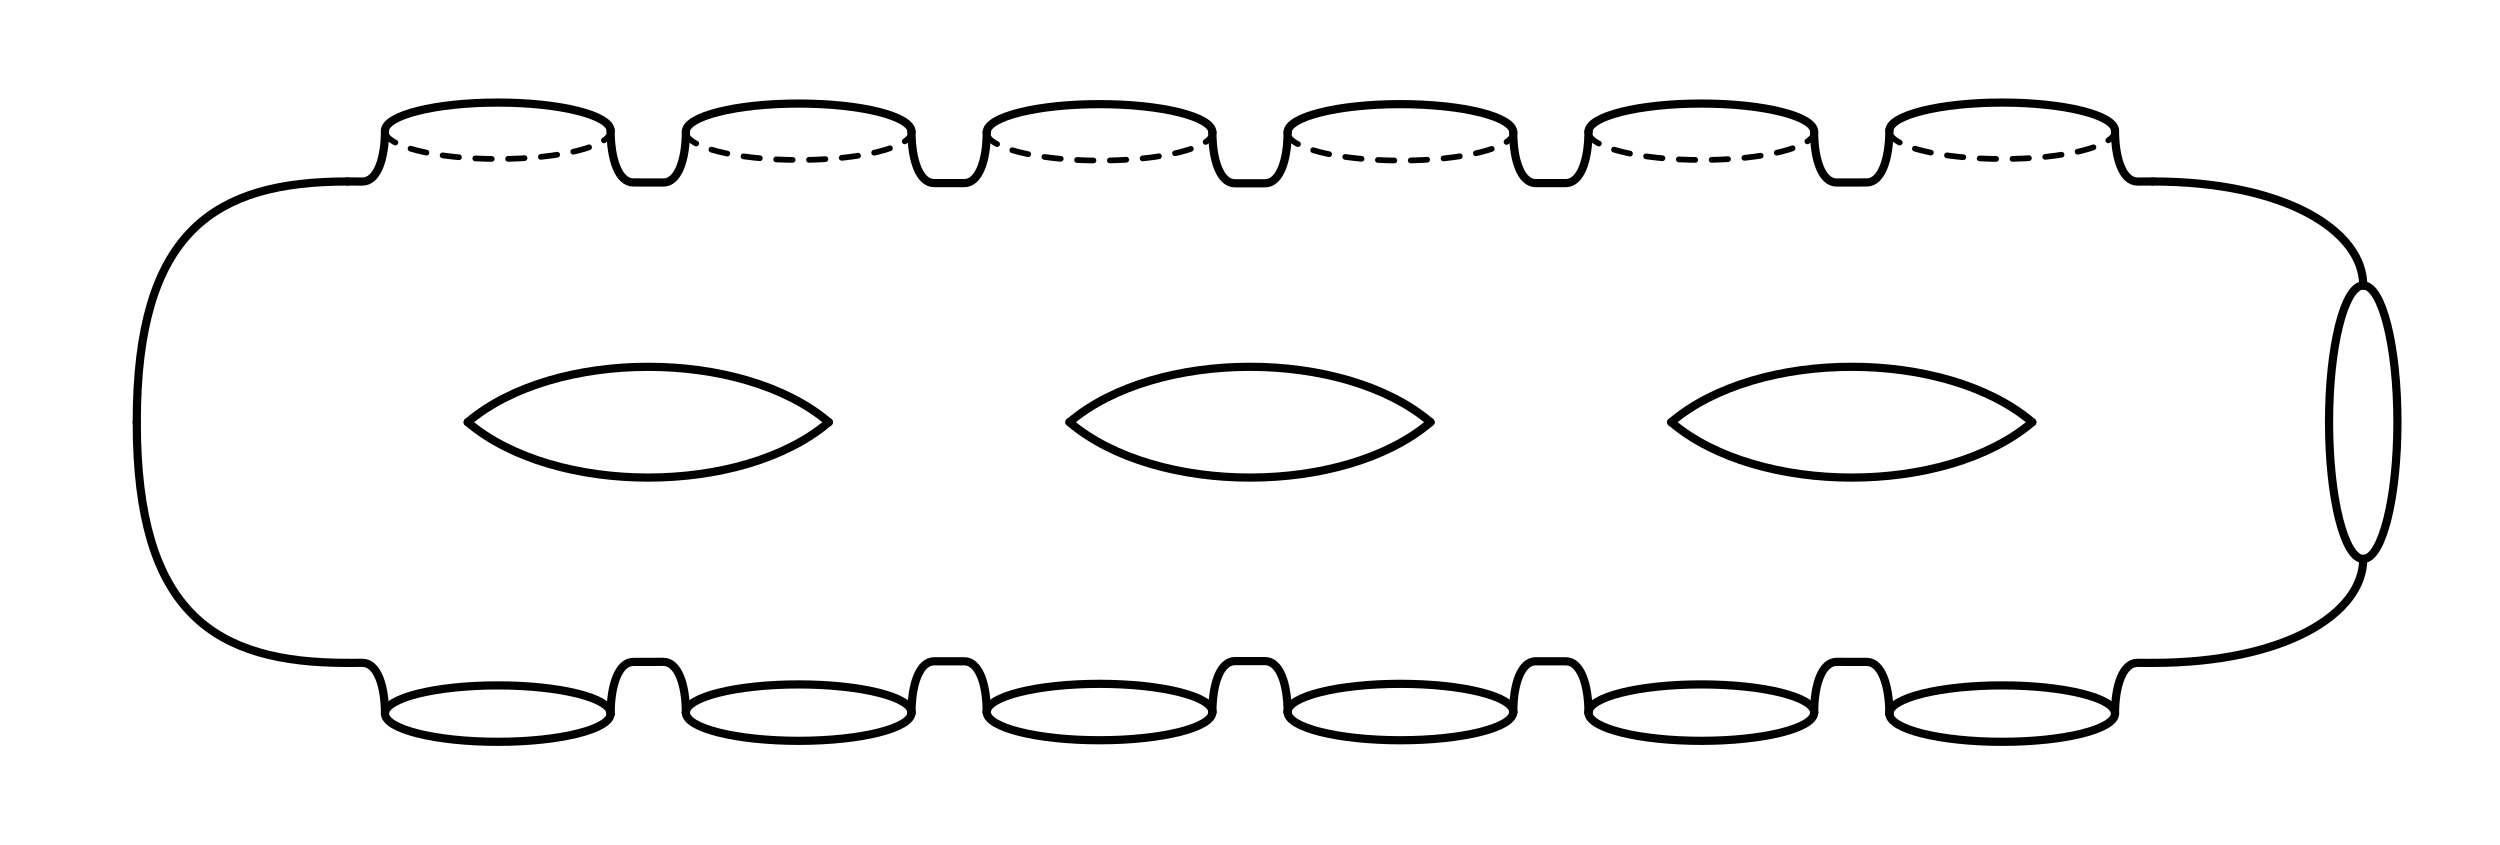
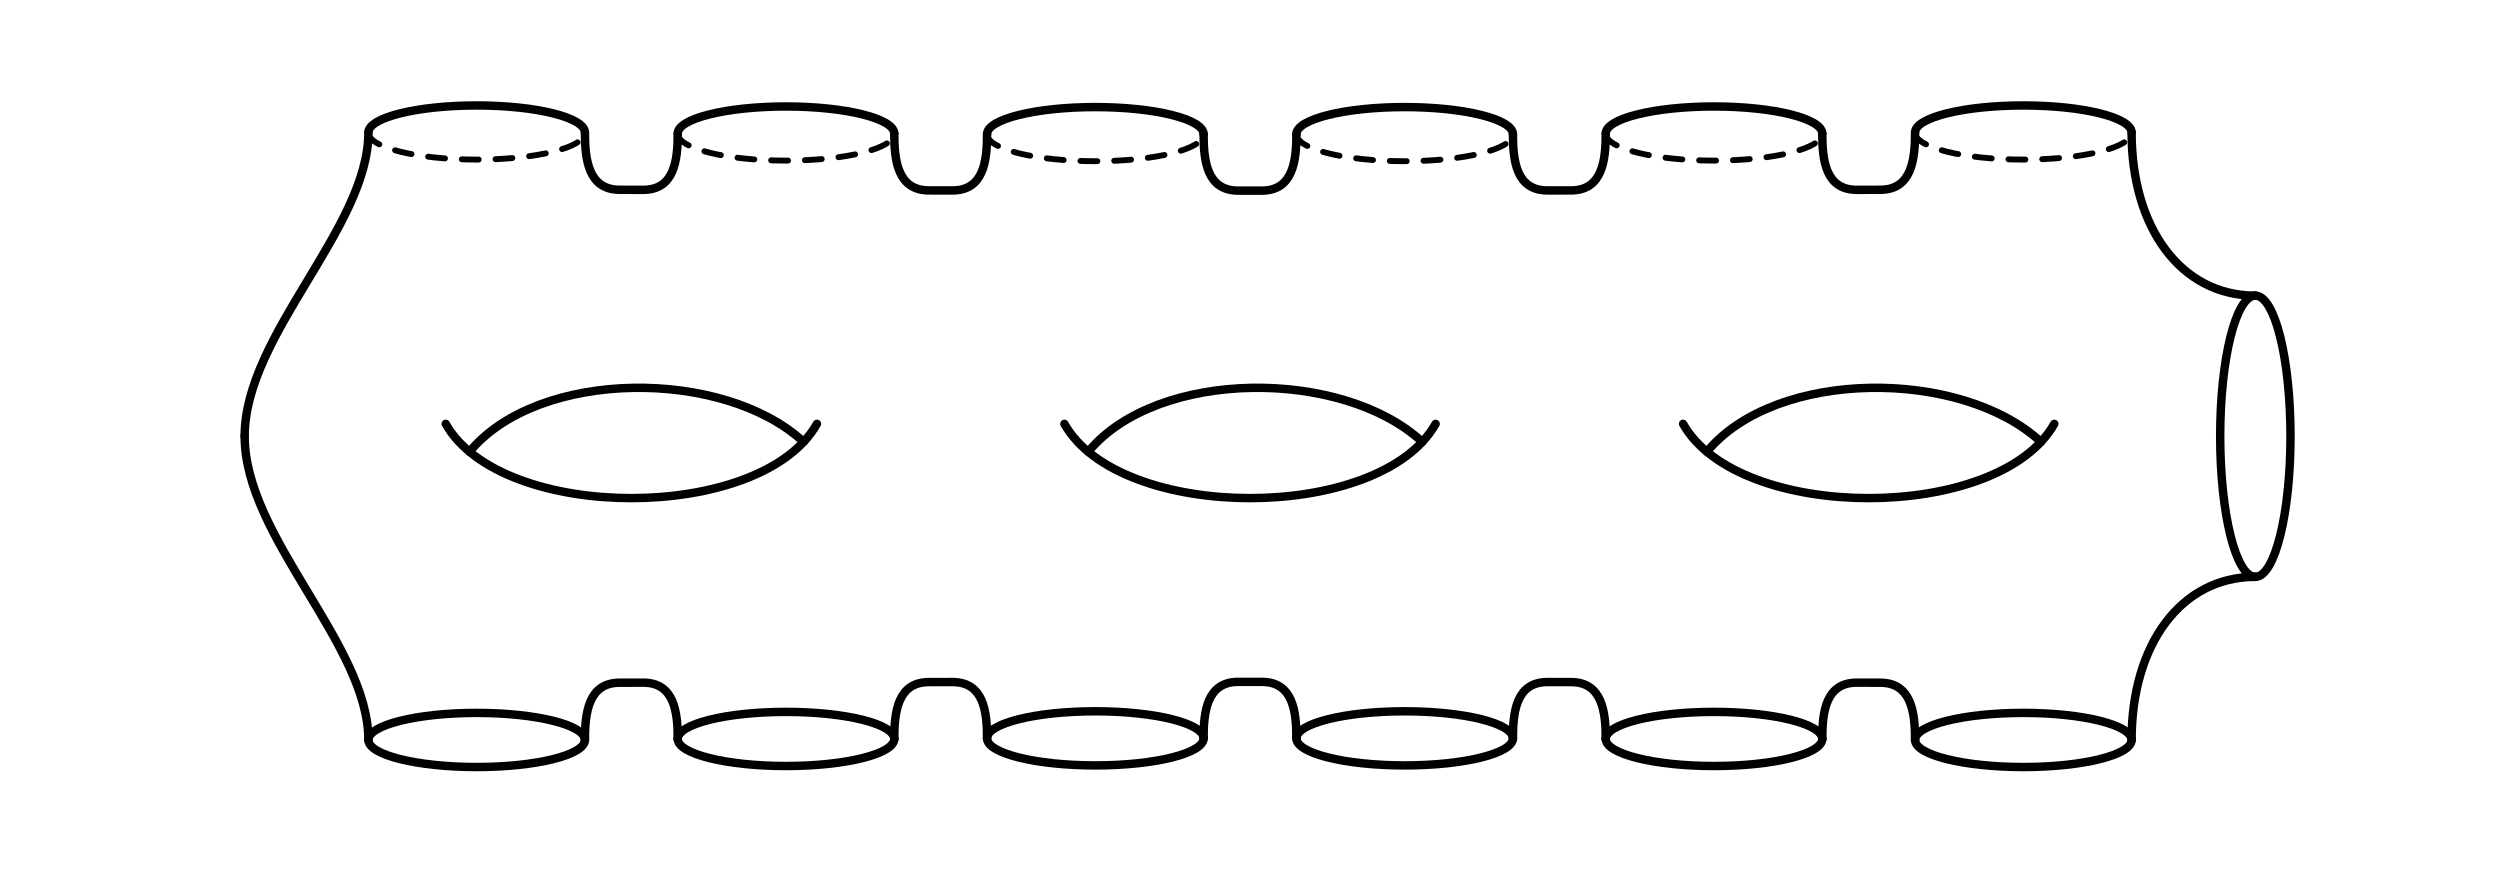
- <svg xmlns="http://www.w3.org/2000/svg" viewBox="0 0 457 154.353" width="914" height="308.706" role="img">
-   <path class="surface-outline" d="M 25 77.177 C 25 42.177 39.3 33.177 63.5 33.177" fill="none" stroke="#000000" stroke-width="1.5" stroke-linecap="round" stroke-linejoin="round" />
-   <path class="surface-outline" d="M 25 77.177 C 25 112.177 39.3 121.177 63.5 121.177" fill="none" stroke="#000000" stroke-width="1.5" stroke-linecap="round" stroke-linejoin="round" />
-   <path class="surface-outline" d="M 63.5 33.177 C 64.417 33.18 65.333 33.184 66.25 33.188 C 68.931 33.198 70.375 29.062 70.375 23.906" fill="none" stroke="#000000" stroke-width="1.5" stroke-linecap="round" stroke-linejoin="round" />
-   <path class="surface-outline" d="M 63.5 121.177 C 64.417 121.173 65.333 121.169 66.25 121.166 C 68.931 121.155 70.375 125.291 70.375 130.447" fill="none" stroke="#000000" stroke-width="1.5" stroke-linecap="round" stroke-linejoin="round" />
-   <path class="surface-outline" d="M 111.625 23.906 C 111.625 29.062 113.069 33.345 115.75 33.352 C 117.583 33.358 119.417 33.362 121.25 33.367 C 123.931 33.374 125.375 29.242 125.375 24.086" fill="none" stroke="#000000" stroke-width="1.5" stroke-linecap="round" stroke-linejoin="round" />
-   <path class="surface-outline" d="M 111.625 130.447 C 111.625 125.291 113.069 121.008 115.75 121.001 C 117.583 120.996 119.417 120.991 121.25 120.986 C 123.931 120.979 125.375 125.111 125.375 130.267" fill="none" stroke="#000000" stroke-width="1.5" stroke-linecap="round" stroke-linejoin="round" />
-   <path class="surface-outline" d="M 166.625 24.086 C 166.625 29.242 168.069 33.462 170.75 33.466 C 172.583 33.469 174.417 33.471 176.25 33.474 C 178.931 33.477 180.375 29.349 180.375 24.192" fill="none" stroke="#000000" stroke-width="1.5" stroke-linecap="round" stroke-linejoin="round" />
-   <path class="surface-outline" d="M 166.625 130.267 C 166.625 125.111 168.069 120.891 170.75 120.887 C 172.583 120.884 174.417 120.882 176.25 120.88 C 178.931 120.876 180.375 125.005 180.375 130.161" fill="none" stroke="#000000" stroke-width="1.5" stroke-linecap="round" stroke-linejoin="round" />
-   <path class="surface-outline" d="M 221.625 24.192 C 221.625 29.349 223.069 33.506 225.75 33.507 C 227.583 33.507 229.417 33.507 231.25 33.507 C 233.931 33.506 235.375 29.349 235.375 24.192" fill="none" stroke="#000000" stroke-width="1.5" stroke-linecap="round" stroke-linejoin="round" />
-   <path class="surface-outline" d="M 221.625 130.161 C 221.625 125.005 223.069 120.847 225.75 120.847 C 227.583 120.847 229.417 120.847 231.25 120.847 C 233.931 120.847 235.375 125.005 235.375 130.161" fill="none" stroke="#000000" stroke-width="1.5" stroke-linecap="round" stroke-linejoin="round" />
-   <path class="surface-outline" d="M 276.625 24.192 C 276.625 29.349 278.069 33.477 280.75 33.474 C 282.583 33.471 284.417 33.469 286.25 33.466 C 288.931 33.462 290.375 29.242 290.375 24.086" fill="none" stroke="#000000" stroke-width="1.5" stroke-linecap="round" stroke-linejoin="round" />
-   <path class="surface-outline" d="M 276.625 130.161 C 276.625 125.005 278.069 120.876 280.75 120.88 C 282.583 120.882 284.417 120.884 286.25 120.887 C 288.931 120.891 290.375 125.111 290.375 130.267" fill="none" stroke="#000000" stroke-width="1.5" stroke-linecap="round" stroke-linejoin="round" />
-   <path class="surface-outline" d="M 331.625 24.086 C 331.625 29.242 333.069 33.374 335.75 33.367 C 337.583 33.362 339.417 33.358 341.25 33.352 C 343.931 33.345 345.375 29.062 345.375 23.906" fill="none" stroke="#000000" stroke-width="1.5" stroke-linecap="round" stroke-linejoin="round" />
-   <path class="surface-outline" d="M 331.625 130.267 C 331.625 125.111 333.069 120.979 335.75 120.986 C 337.583 120.991 339.417 120.996 341.25 121.001 C 343.931 121.008 345.375 125.291 345.375 130.447" fill="none" stroke="#000000" stroke-width="1.5" stroke-linecap="round" stroke-linejoin="round" />
-   <path class="surface-outline" d="M 386.625 23.906 C 386.625 29.062 388.069 33.198 390.75 33.188 C 391.667 33.184 392.583 33.18 393.5 33.177" fill="none" stroke="#000000" stroke-width="1.5" stroke-linecap="round" stroke-linejoin="round" />
-   <path class="surface-outline" d="M 386.625 130.447 C 386.625 125.291 388.069 121.155 390.75 121.166 C 391.667 121.169 392.583 121.173 393.5 121.177" fill="none" stroke="#000000" stroke-width="1.5" stroke-linecap="round" stroke-linejoin="round" />
-   <path class="surface-outline" d="M 432 52.177 C 432 42.177 417.7 33.177 393.5 33.177" fill="none" stroke="#000000" stroke-width="1.5" stroke-linecap="round" stroke-linejoin="round" />
-   <path class="surface-outline" d="M 432 102.177 C 432 112.177 417.7 121.177 393.5 121.177" fill="none" stroke="#000000" stroke-width="1.5" stroke-linecap="round" stroke-linejoin="round" />
-   <path class="handle" d="M 85.5 77.177 C 101.34 63.677 135.66 63.677 151.5 77.177" fill="none" stroke="#000000" stroke-width="1.5" stroke-linecap="round" stroke-linejoin="round" />
-   <path class="handle" d="M 85.5 77.177 C 101.34 90.677 135.66 90.677 151.5 77.177" fill="none" stroke="#000000" stroke-width="1.5" stroke-linecap="round" stroke-linejoin="round" />
-   <path class="handle" d="M 195.5 77.177 C 211.34 63.677 245.66 63.677 261.5 77.177" fill="none" stroke="#000000" stroke-width="1.5" stroke-linecap="round" stroke-linejoin="round" />
-   <path class="handle" d="M 195.5 77.177 C 211.34 90.677 245.66 90.677 261.5 77.177" fill="none" stroke="#000000" stroke-width="1.5" stroke-linecap="round" stroke-linejoin="round" />
-   <path class="handle" d="M 305.5 77.177 C 321.34 63.677 355.66 63.677 371.5 77.177" fill="none" stroke="#000000" stroke-width="1.5" stroke-linecap="round" stroke-linejoin="round" />
-   <path class="handle" d="M 305.5 77.177 C 321.34 90.677 355.66 90.677 371.5 77.177" fill="none" stroke="#000000" stroke-width="1.5" stroke-linecap="round" stroke-linejoin="round" />
-   <path class="type-ii-boundary" d="M 70.375 23.906 C 70.375 21.059 79.609 18.75 91 18.75 C 102.391 18.75 111.625 21.059 111.625 23.906" fill="none" stroke="#000000" stroke-width="1.5" stroke-linecap="round" stroke-linejoin="round" />
-   <path class="type-ii-boundary" d="M 70.375 23.906 C 70.375 26.754 79.609 29.062 91 29.062 C 102.391 29.062 111.625 26.754 111.625 23.906" fill="none" stroke="#000000" stroke-width="1.05" stroke-linecap="round" stroke-linejoin="round" stroke-dasharray="3 3" />
-   <path class="type-ii-boundary" d="M 70.375 130.447 C 70.375 133.295 79.609 135.603 91 135.603 C 102.391 135.603 111.625 133.295 111.625 130.447" fill="none" stroke="#000000" stroke-width="1.5" stroke-linecap="round" stroke-linejoin="round" />
-   <path class="type-ii-boundary" d="M 70.375 130.447 C 70.375 127.599 79.609 125.291 91 125.291 C 102.391 125.291 111.625 127.599 111.625 130.447" fill="none" stroke="#000000" stroke-width="1.5" stroke-linecap="round" stroke-linejoin="round" />
-   <path class="type-ii-boundary" d="M 125.375 24.086 C 125.375 21.238 134.609 18.93 146 18.93 C 157.391 18.93 166.625 21.238 166.625 24.086" fill="none" stroke="#000000" stroke-width="1.5" stroke-linecap="round" stroke-linejoin="round" />
-   <path class="type-ii-boundary" d="M 125.375 24.086 C 125.375 26.934 134.609 29.242 146 29.242 C 157.391 29.242 166.625 26.934 166.625 24.086" fill="none" stroke="#000000" stroke-width="1.05" stroke-linecap="round" stroke-linejoin="round" stroke-dasharray="3 3" />
-   <path class="type-ii-boundary" d="M 125.375 130.267 C 125.375 133.115 134.609 135.424 146 135.424 C 157.391 135.424 166.625 133.115 166.625 130.267" fill="none" stroke="#000000" stroke-width="1.5" stroke-linecap="round" stroke-linejoin="round" />
-   <path class="type-ii-boundary" d="M 125.375 130.267 C 125.375 127.42 134.609 125.111 146 125.111 C 157.391 125.111 166.625 127.42 166.625 130.267" fill="none" stroke="#000000" stroke-width="1.5" stroke-linecap="round" stroke-linejoin="round" />
-   <path class="type-ii-boundary" d="M 180.375 24.192 C 180.375 21.345 189.609 19.036 201 19.036 C 212.391 19.036 221.625 21.345 221.625 24.192" fill="none" stroke="#000000" stroke-width="1.5" stroke-linecap="round" stroke-linejoin="round" />
-   <path class="type-ii-boundary" d="M 180.375 24.192 C 180.375 27.04 189.609 29.349 201 29.349 C 212.391 29.349 221.625 27.04 221.625 24.192" fill="none" stroke="#000000" stroke-width="1.05" stroke-linecap="round" stroke-linejoin="round" stroke-dasharray="3 3" />
-   <path class="type-ii-boundary" d="M 180.375 130.161 C 180.375 133.009 189.609 135.317 201 135.317 C 212.391 135.317 221.625 133.009 221.625 130.161" fill="none" stroke="#000000" stroke-width="1.5" stroke-linecap="round" stroke-linejoin="round" />
-   <path class="type-ii-boundary" d="M 180.375 130.161 C 180.375 127.313 189.609 125.005 201 125.005 C 212.391 125.005 221.625 127.313 221.625 130.161" fill="none" stroke="#000000" stroke-width="1.5" stroke-linecap="round" stroke-linejoin="round" />
-   <path class="type-ii-boundary" d="M 235.375 24.192 C 235.375 21.345 244.609 19.036 256 19.036 C 267.391 19.036 276.625 21.345 276.625 24.192" fill="none" stroke="#000000" stroke-width="1.5" stroke-linecap="round" stroke-linejoin="round" />
-   <path class="type-ii-boundary" d="M 235.375 24.192 C 235.375 27.04 244.609 29.349 256 29.349 C 267.391 29.349 276.625 27.04 276.625 24.192" fill="none" stroke="#000000" stroke-width="1.05" stroke-linecap="round" stroke-linejoin="round" stroke-dasharray="3 3" />
-   <path class="type-ii-boundary" d="M 235.375 130.161 C 235.375 133.009 244.609 135.317 256 135.317 C 267.391 135.317 276.625 133.009 276.625 130.161" fill="none" stroke="#000000" stroke-width="1.5" stroke-linecap="round" stroke-linejoin="round" />
-   <path class="type-ii-boundary" d="M 235.375 130.161 C 235.375 127.313 244.609 125.005 256 125.005 C 267.391 125.005 276.625 127.313 276.625 130.161" fill="none" stroke="#000000" stroke-width="1.5" stroke-linecap="round" stroke-linejoin="round" />
-   <path class="type-ii-boundary" d="M 290.375 24.086 C 290.375 21.238 299.609 18.93 311 18.93 C 322.391 18.93 331.625 21.238 331.625 24.086" fill="none" stroke="#000000" stroke-width="1.5" stroke-linecap="round" stroke-linejoin="round" />
-   <path class="type-ii-boundary" d="M 290.375 24.086 C 290.375 26.934 299.609 29.242 311 29.242 C 322.391 29.242 331.625 26.934 331.625 24.086" fill="none" stroke="#000000" stroke-width="1.05" stroke-linecap="round" stroke-linejoin="round" stroke-dasharray="3 3" />
-   <path class="type-ii-boundary" d="M 290.375 130.267 C 290.375 133.115 299.609 135.424 311 135.424 C 322.391 135.424 331.625 133.115 331.625 130.267" fill="none" stroke="#000000" stroke-width="1.5" stroke-linecap="round" stroke-linejoin="round" />
-   <path class="type-ii-boundary" d="M 290.375 130.267 C 290.375 127.42 299.609 125.111 311 125.111 C 322.391 125.111 331.625 127.42 331.625 130.267" fill="none" stroke="#000000" stroke-width="1.5" stroke-linecap="round" stroke-linejoin="round" />
-   <path class="type-ii-boundary" d="M 345.375 23.906 C 345.375 21.059 354.609 18.75 366 18.75 C 377.391 18.75 386.625 21.059 386.625 23.906" fill="none" stroke="#000000" stroke-width="1.5" stroke-linecap="round" stroke-linejoin="round" />
-   <path class="type-ii-boundary" d="M 345.375 23.906 C 345.375 26.754 354.609 29.062 366 29.062 C 377.391 29.062 386.625 26.754 386.625 23.906" fill="none" stroke="#000000" stroke-width="1.05" stroke-linecap="round" stroke-linejoin="round" stroke-dasharray="3 3" />
-   <path class="type-ii-boundary" d="M 345.375 130.447 C 345.375 133.295 354.609 135.603 366 135.603 C 377.391 135.603 386.625 133.295 386.625 130.447" fill="none" stroke="#000000" stroke-width="1.5" stroke-linecap="round" stroke-linejoin="round" />
-   <path class="type-ii-boundary" d="M 345.375 130.447 C 345.375 127.599 354.609 125.291 366 125.291 C 377.391 125.291 386.625 127.599 386.625 130.447" fill="none" stroke="#000000" stroke-width="1.5" stroke-linecap="round" stroke-linejoin="round" />
-   <path class="type-i-boundary" d="M 432 102.177 C 435.452 102.177 438.25 90.984 438.25 77.177 C 438.25 63.369 435.452 52.177 432 52.177" fill="none" stroke="#000000" stroke-width="1.5" stroke-linecap="round" stroke-linejoin="round" />
-   <path class="type-i-boundary" d="M 432 102.177 C 428.548 102.177 425.75 90.984 425.75 77.177 C 425.75 63.369 428.548 52.177 432 52.177" fill="none" stroke="#000000" stroke-width="1.5" stroke-linecap="round" stroke-linejoin="round" />
+ <svg xmlns="http://www.w3.org/2000/svg" viewBox="0 0 444.5 155.128" width="889" height="310.257" role="img">
+   <path class="surface-outline" d="M 43.5 77.564 C 43.5 59.564 65.5 40.562 65.5 23.562" fill="none" stroke="#000000" stroke-width="1.5" stroke-linecap="round" stroke-linejoin="round" />
+   <path class="surface-outline" d="M 43.5 77.564 C 43.5 95.564 65.5 114.566 65.5 131.566" fill="none" stroke="#000000" stroke-width="1.5" stroke-linecap="round" stroke-linejoin="round" />
+   <path class="surface-outline" d="M 104 23.562 C 104 28.375 104.616 33.727 110.16 33.742 C 111.553 33.746 112.947 33.749 114.34 33.753 C 119.884 33.768 120.5 28.556 120.5 23.743" fill="none" stroke="#000000" stroke-width="1.5" stroke-linecap="round" stroke-linejoin="round" />
+   <path class="surface-outline" d="M 104 131.566 C 104 126.753 104.616 121.402 110.16 121.386 C 111.553 121.383 112.947 121.379 114.34 121.375 C 119.884 121.361 120.5 126.573 120.5 131.385" fill="none" stroke="#000000" stroke-width="1.5" stroke-linecap="round" stroke-linejoin="round" />
+   <path class="surface-outline" d="M 159 23.743 C 159 28.556 159.616 33.847 165.16 33.855 C 166.553 33.857 167.947 33.858 169.34 33.86 C 174.884 33.867 175.5 28.663 175.5 23.85" fill="none" stroke="#000000" stroke-width="1.5" stroke-linecap="round" stroke-linejoin="round" />
+   <path class="surface-outline" d="M 159 131.385 C 159 126.573 159.616 121.281 165.16 121.274 C 166.553 121.272 167.947 121.27 169.34 121.268 C 174.884 121.261 175.5 126.466 175.5 131.278" fill="none" stroke="#000000" stroke-width="1.5" stroke-linecap="round" stroke-linejoin="round" />
+   <path class="surface-outline" d="M 214 23.85 C 214 28.663 214.616 33.894 220.16 33.894 C 221.553 33.894 222.947 33.894 224.34 33.894 C 229.884 33.894 230.5 28.663 230.5 23.85" fill="none" stroke="#000000" stroke-width="1.5" stroke-linecap="round" stroke-linejoin="round" />
+   <path class="surface-outline" d="M 214 131.278 C 214 126.466 214.616 121.235 220.16 121.234 C 221.553 121.234 222.947 121.234 224.34 121.234 C 229.884 121.235 230.5 126.466 230.5 131.278" fill="none" stroke="#000000" stroke-width="1.5" stroke-linecap="round" stroke-linejoin="round" />
+   <path class="surface-outline" d="M 269 23.85 C 269 28.663 269.616 33.867 275.16 33.86 C 276.553 33.858 277.947 33.857 279.34 33.855 C 284.884 33.847 285.5 28.556 285.5 23.743" fill="none" stroke="#000000" stroke-width="1.5" stroke-linecap="round" stroke-linejoin="round" />
+   <path class="surface-outline" d="M 269 131.278 C 269 126.466 269.616 121.261 275.16 121.268 C 276.553 121.27 277.947 121.272 279.34 121.274 C 284.884 121.281 285.5 126.573 285.5 131.385" fill="none" stroke="#000000" stroke-width="1.5" stroke-linecap="round" stroke-linejoin="round" />
+   <path class="surface-outline" d="M 324 23.743 C 324 28.556 324.616 33.768 330.16 33.753 C 331.553 33.749 332.947 33.746 334.34 33.742 C 339.884 33.727 340.5 28.375 340.5 23.562" fill="none" stroke="#000000" stroke-width="1.5" stroke-linecap="round" stroke-linejoin="round" />
+   <path class="surface-outline" d="M 324 131.385 C 324 126.573 324.616 121.361 330.16 121.375 C 331.553 121.379 332.947 121.383 334.34 121.386 C 339.884 121.402 340.5 126.753 340.5 131.566" fill="none" stroke="#000000" stroke-width="1.5" stroke-linecap="round" stroke-linejoin="round" />
+   <path class="surface-outline" d="M 379 23.562 C 379 40.562 387.8 52.564 401 52.564" fill="none" stroke="#000000" stroke-width="1.5" stroke-linecap="round" stroke-linejoin="round" />
+   <path class="surface-outline" d="M 379 131.566 C 379 114.566 387.8 102.564 401 102.564" fill="none" stroke="#000000" stroke-width="1.5" stroke-linecap="round" stroke-linejoin="round" />
+   <path class="handle" d="M 79.25 75.364 C 89.15 92.964 135.35 92.964 145.25 75.364" fill="none" stroke="#000000" stroke-width="1.5" stroke-linecap="round" stroke-linejoin="round" />
+   <path class="handle" d="M 83.485 80.326 C 95.75 65.464 128.75 65.464 142.879 78.573" fill="none" stroke="#000000" stroke-width="1.5" stroke-linecap="round" stroke-linejoin="round" />
+   <path class="handle" d="M 189.25 75.364 C 199.15 92.964 245.35 92.964 255.25 75.364" fill="none" stroke="#000000" stroke-width="1.5" stroke-linecap="round" stroke-linejoin="round" />
+   <path class="handle" d="M 193.485 80.326 C 205.75 65.464 238.75 65.464 252.879 78.573" fill="none" stroke="#000000" stroke-width="1.5" stroke-linecap="round" stroke-linejoin="round" />
+   <path class="handle" d="M 299.25 75.364 C 309.15 92.964 355.35 92.964 365.25 75.364" fill="none" stroke="#000000" stroke-width="1.5" stroke-linecap="round" stroke-linejoin="round" />
+   <path class="handle" d="M 303.485 80.326 C 315.75 65.464 348.75 65.464 362.879 78.573" fill="none" stroke="#000000" stroke-width="1.5" stroke-linecap="round" stroke-linejoin="round" />
+   <path class="type-ii-boundary" d="M 65.5 23.562 C 65.5 20.905 74.119 18.75 84.75 18.75 C 95.381 18.75 104 20.905 104 23.562" fill="none" stroke="#000000" stroke-width="1.5" stroke-linecap="round" stroke-linejoin="round" />
+   <path class="type-ii-boundary" d="M 65.5 23.562 C 65.5 26.22 74.119 28.375 84.75 28.375 C 95.381 28.375 104 26.22 104 23.562" fill="none" stroke="#000000" stroke-width="1.05" stroke-linecap="round" stroke-linejoin="round" stroke-dasharray="3 3" />
+   <path class="type-ii-boundary" d="M 65.5 131.566 C 65.5 134.224 74.119 136.378 84.75 136.378 C 95.381 136.378 104 134.224 104 131.566" fill="none" stroke="#000000" stroke-width="1.5" stroke-linecap="round" stroke-linejoin="round" />
+   <path class="type-ii-boundary" d="M 65.5 131.566 C 65.5 128.908 74.119 126.753 84.75 126.753 C 95.381 126.753 104 128.908 104 131.566" fill="none" stroke="#000000" stroke-width="1.5" stroke-linecap="round" stroke-linejoin="round" />
+   <path class="type-ii-boundary" d="M 120.5 23.743 C 120.5 21.085 129.119 18.931 139.75 18.931 C 150.381 18.931 159 21.085 159 23.743" fill="none" stroke="#000000" stroke-width="1.5" stroke-linecap="round" stroke-linejoin="round" />
+   <path class="type-ii-boundary" d="M 120.5 23.743 C 120.5 26.401 129.119 28.556 139.75 28.556 C 150.381 28.556 159 26.401 159 23.743" fill="none" stroke="#000000" stroke-width="1.05" stroke-linecap="round" stroke-linejoin="round" stroke-dasharray="3 3" />
+   <path class="type-ii-boundary" d="M 120.5 131.385 C 120.5 134.043 129.119 136.198 139.75 136.198 C 150.381 136.198 159 134.043 159 131.385" fill="none" stroke="#000000" stroke-width="1.5" stroke-linecap="round" stroke-linejoin="round" />
+   <path class="type-ii-boundary" d="M 120.5 131.385 C 120.5 128.727 129.119 126.573 139.75 126.573 C 150.381 126.573 159 128.727 159 131.385" fill="none" stroke="#000000" stroke-width="1.5" stroke-linecap="round" stroke-linejoin="round" />
+   <path class="type-ii-boundary" d="M 175.5 23.85 C 175.5 21.192 184.119 19.038 194.75 19.038 C 205.381 19.038 214 21.192 214 23.85" fill="none" stroke="#000000" stroke-width="1.5" stroke-linecap="round" stroke-linejoin="round" />
+   <path class="type-ii-boundary" d="M 175.5 23.85 C 175.5 26.508 184.119 28.663 194.75 28.663 C 205.381 28.663 214 26.508 214 23.85" fill="none" stroke="#000000" stroke-width="1.05" stroke-linecap="round" stroke-linejoin="round" stroke-dasharray="3 3" />
+   <path class="type-ii-boundary" d="M 175.5 131.278 C 175.5 133.936 184.119 136.091 194.75 136.091 C 205.381 136.091 214 133.936 214 131.278" fill="none" stroke="#000000" stroke-width="1.5" stroke-linecap="round" stroke-linejoin="round" />
+   <path class="type-ii-boundary" d="M 175.5 131.278 C 175.5 128.62 184.119 126.466 194.75 126.466 C 205.381 126.466 214 128.62 214 131.278" fill="none" stroke="#000000" stroke-width="1.5" stroke-linecap="round" stroke-linejoin="round" />
+   <path class="type-ii-boundary" d="M 230.5 23.85 C 230.5 21.192 239.119 19.038 249.75 19.038 C 260.381 19.038 269 21.192 269 23.85" fill="none" stroke="#000000" stroke-width="1.5" stroke-linecap="round" stroke-linejoin="round" />
+   <path class="type-ii-boundary" d="M 230.5 23.85 C 230.5 26.508 239.119 28.663 249.75 28.663 C 260.381 28.663 269 26.508 269 23.85" fill="none" stroke="#000000" stroke-width="1.05" stroke-linecap="round" stroke-linejoin="round" stroke-dasharray="3 3" />
+   <path class="type-ii-boundary" d="M 230.5 131.278 C 230.5 133.936 239.119 136.091 249.75 136.091 C 260.381 136.091 269 133.936 269 131.278" fill="none" stroke="#000000" stroke-width="1.5" stroke-linecap="round" stroke-linejoin="round" />
+   <path class="type-ii-boundary" d="M 230.5 131.278 C 230.5 128.62 239.119 126.466 249.75 126.466 C 260.381 126.466 269 128.62 269 131.278" fill="none" stroke="#000000" stroke-width="1.5" stroke-linecap="round" stroke-linejoin="round" />
+   <path class="type-ii-boundary" d="M 285.5 23.743 C 285.5 21.085 294.119 18.931 304.75 18.931 C 315.381 18.931 324 21.085 324 23.743" fill="none" stroke="#000000" stroke-width="1.5" stroke-linecap="round" stroke-linejoin="round" />
+   <path class="type-ii-boundary" d="M 285.5 23.743 C 285.5 26.401 294.119 28.556 304.75 28.556 C 315.381 28.556 324 26.401 324 23.743" fill="none" stroke="#000000" stroke-width="1.05" stroke-linecap="round" stroke-linejoin="round" stroke-dasharray="3 3" />
+   <path class="type-ii-boundary" d="M 285.5 131.385 C 285.5 134.043 294.119 136.198 304.75 136.198 C 315.381 136.198 324 134.043 324 131.385" fill="none" stroke="#000000" stroke-width="1.5" stroke-linecap="round" stroke-linejoin="round" />
+   <path class="type-ii-boundary" d="M 285.5 131.385 C 285.5 128.727 294.119 126.573 304.75 126.573 C 315.381 126.573 324 128.727 324 131.385" fill="none" stroke="#000000" stroke-width="1.5" stroke-linecap="round" stroke-linejoin="round" />
+   <path class="type-ii-boundary" d="M 340.5 23.562 C 340.5 20.905 349.119 18.75 359.75 18.75 C 370.381 18.75 379 20.905 379 23.562" fill="none" stroke="#000000" stroke-width="1.5" stroke-linecap="round" stroke-linejoin="round" />
+   <path class="type-ii-boundary" d="M 340.5 23.562 C 340.5 26.22 349.119 28.375 359.75 28.375 C 370.381 28.375 379 26.22 379 23.562" fill="none" stroke="#000000" stroke-width="1.05" stroke-linecap="round" stroke-linejoin="round" stroke-dasharray="3 3" />
+   <path class="type-ii-boundary" d="M 340.5 131.566 C 340.5 134.224 349.119 136.378 359.75 136.378 C 370.381 136.378 379 134.224 379 131.566" fill="none" stroke="#000000" stroke-width="1.5" stroke-linecap="round" stroke-linejoin="round" />
+   <path class="type-ii-boundary" d="M 340.5 131.566 C 340.5 128.908 349.119 126.753 359.75 126.753 C 370.381 126.753 379 128.908 379 131.566" fill="none" stroke="#000000" stroke-width="1.5" stroke-linecap="round" stroke-linejoin="round" />
+   <path class="type-i-boundary" d="M 401 102.564 C 404.452 102.564 407.25 91.371 407.25 77.564 C 407.25 63.757 404.452 52.564 401 52.564" fill="none" stroke="#000000" stroke-width="1.5" stroke-linecap="round" stroke-linejoin="round" />
+   <path class="type-i-boundary" d="M 401 102.564 C 397.548 102.564 394.75 91.371 394.75 77.564 C 394.75 63.757 397.548 52.564 401 52.564" fill="none" stroke="#000000" stroke-width="1.5" stroke-linecap="round" stroke-linejoin="round" />
</svg>
